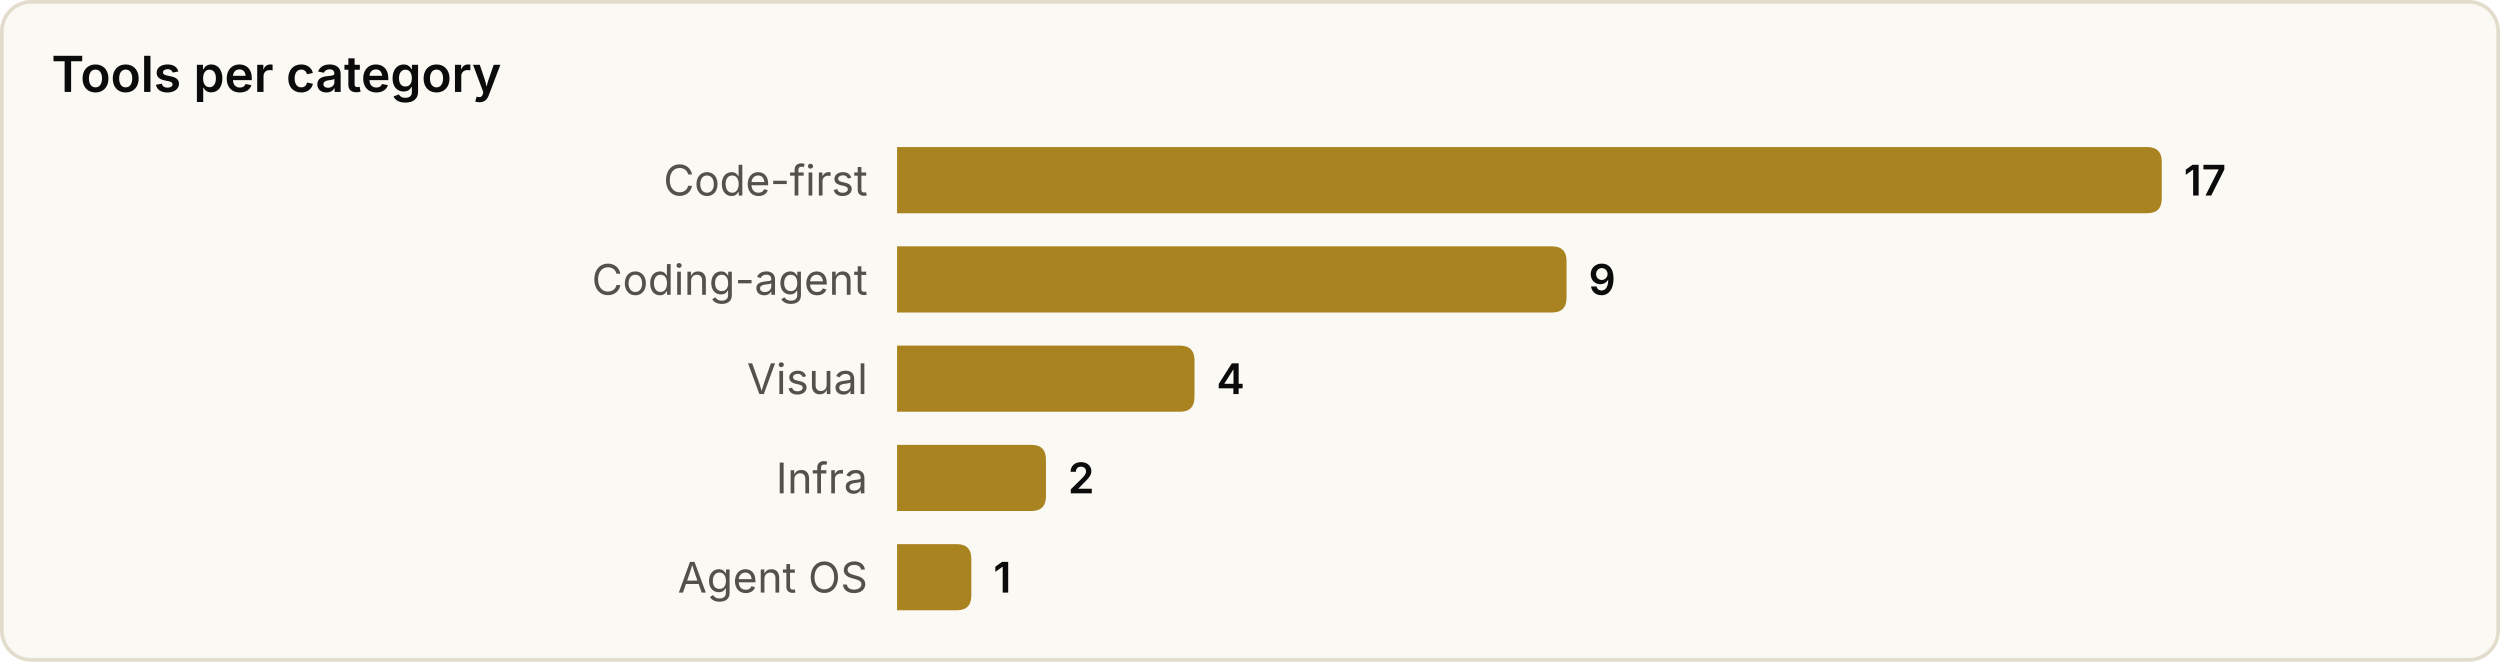
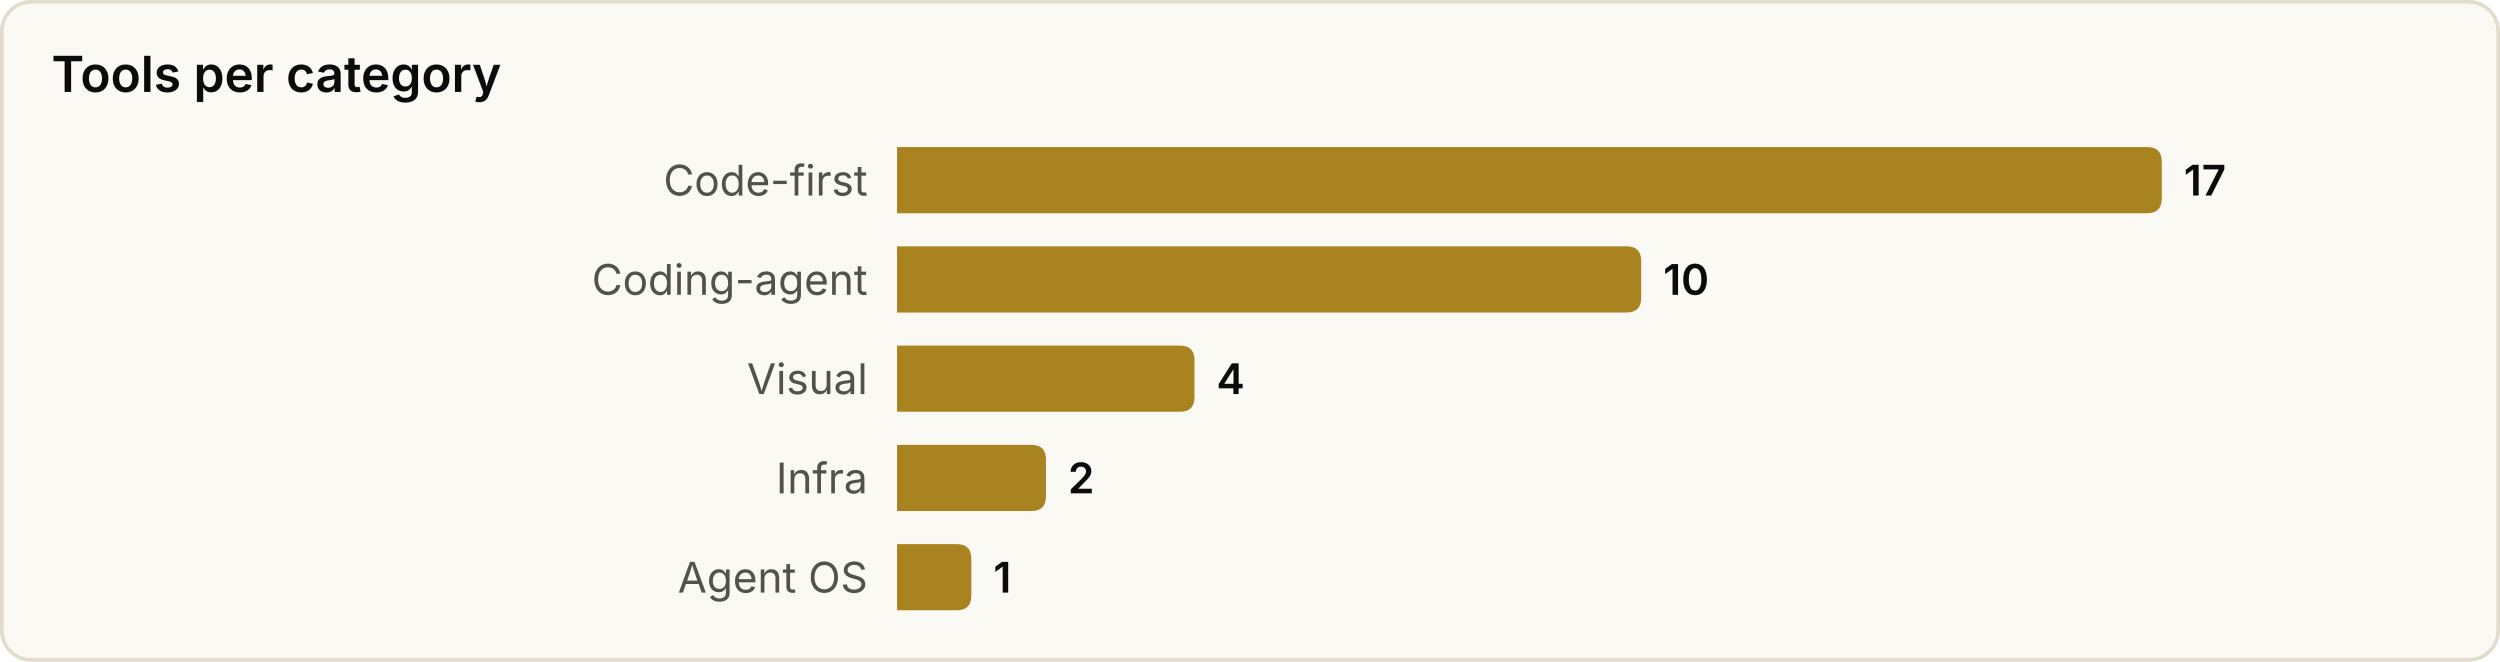
<svg xmlns="http://www.w3.org/2000/svg" width="680" height="180" viewBox="0 0 680 180" role="img" aria-label="Tools per category">
  <style>
text{font-family:system-ui,-apple-system,'Segoe UI',sans-serif}
.srf{fill:#fbf9f3;stroke:#e2dccd}.ttl{fill:#0b0b0b;font-size:13.5px;font-weight:600}
.lbl{fill:#52514e;font-size:11.5px}.val{fill:#0b0b0b;font-size:11.5px;font-weight:600}
.bar{fill:#a8831f}
@media(prefers-color-scheme:dark){
.srf{fill:#131826;stroke:#2a3145}.ttl{fill:#f2eee4}
.lbl{fill:#a9a69c}.val{fill:#f2eee4}.bar{fill:#d9b04a}
}
</style>
  <rect x="0.5" y="0.5" width="679" height="179" rx="8" class="srf" />
  <text x="14" y="25" class="ttl">Tools per category</text>
  <text x="236" y="49.0" class="lbl" text-anchor="end" dominant-baseline="central">Code-first</text>
  <path d="M244,40 h340.0 q4,0 4,4 v10 q0,4 -4,4 h-340.0 z" class="bar" />
  <text x="594.0" y="49.0" class="val" dominant-baseline="central">17</text>
  <text x="236" y="76.0" class="lbl" text-anchor="end" dominant-baseline="central">Coding-agent</text>
-   <path d="M244,67 h178.1 q4,0 4,4 v10 q0,4 -4,4 h-178.1 z" class="bar" />
-   <text x="432.1" y="76.0" class="val" dominant-baseline="central">9</text>
+   <path d="M244,67 h198.4 q4,0 4,4 v10 q0,4 -4,4 h-198.4 z" class="bar" />
+   <text x="452.4" y="76.0" class="val" dominant-baseline="central">10</text>
  <text x="236" y="103.0" class="lbl" text-anchor="end" dominant-baseline="central">Visual</text>
  <path d="M244,94 h76.9 q4,0 4,4 v10 q0,4 -4,4 h-76.9 z" class="bar" />
  <text x="330.9" y="103.0" class="val" dominant-baseline="central">4</text>
  <text x="236" y="130.0" class="lbl" text-anchor="end" dominant-baseline="central">Infra</text>
  <path d="M244,121 h36.5 q4,0 4,4 v10 q0,4 -4,4 h-36.5 z" class="bar" />
  <text x="290.5" y="130.0" class="val" dominant-baseline="central">2</text>
  <text x="236" y="157.0" class="lbl" text-anchor="end" dominant-baseline="central">Agent OS</text>
  <path d="M244,148 h16.2 q4,0 4,4 v10 q0,4 -4,4 h-16.2 z" class="bar" />
  <text x="270.2" y="157.0" class="val" dominant-baseline="central">1</text>
</svg>
